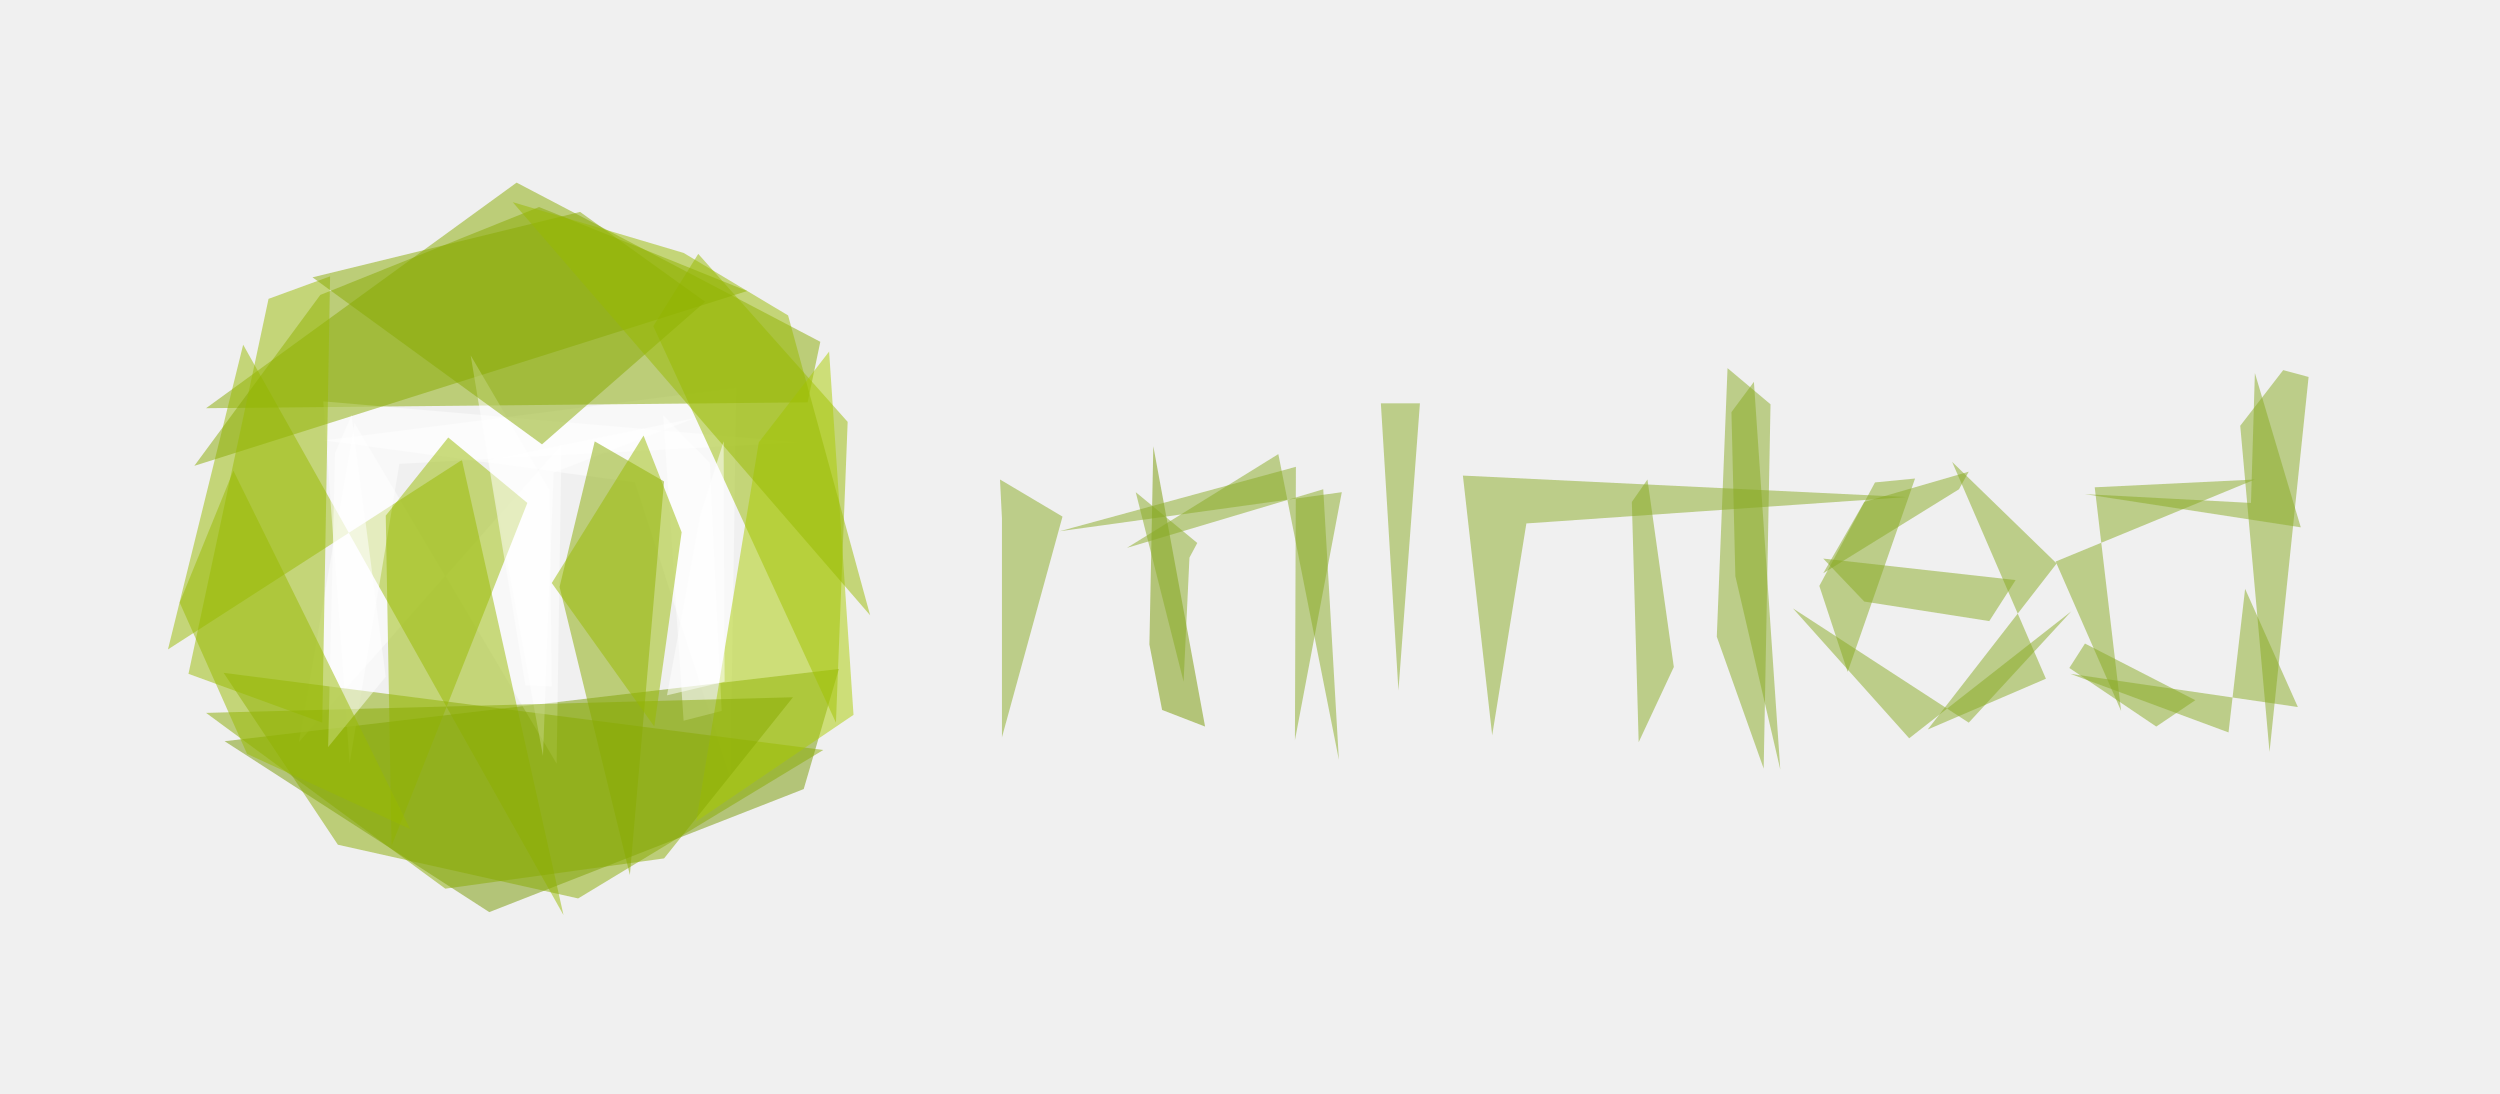
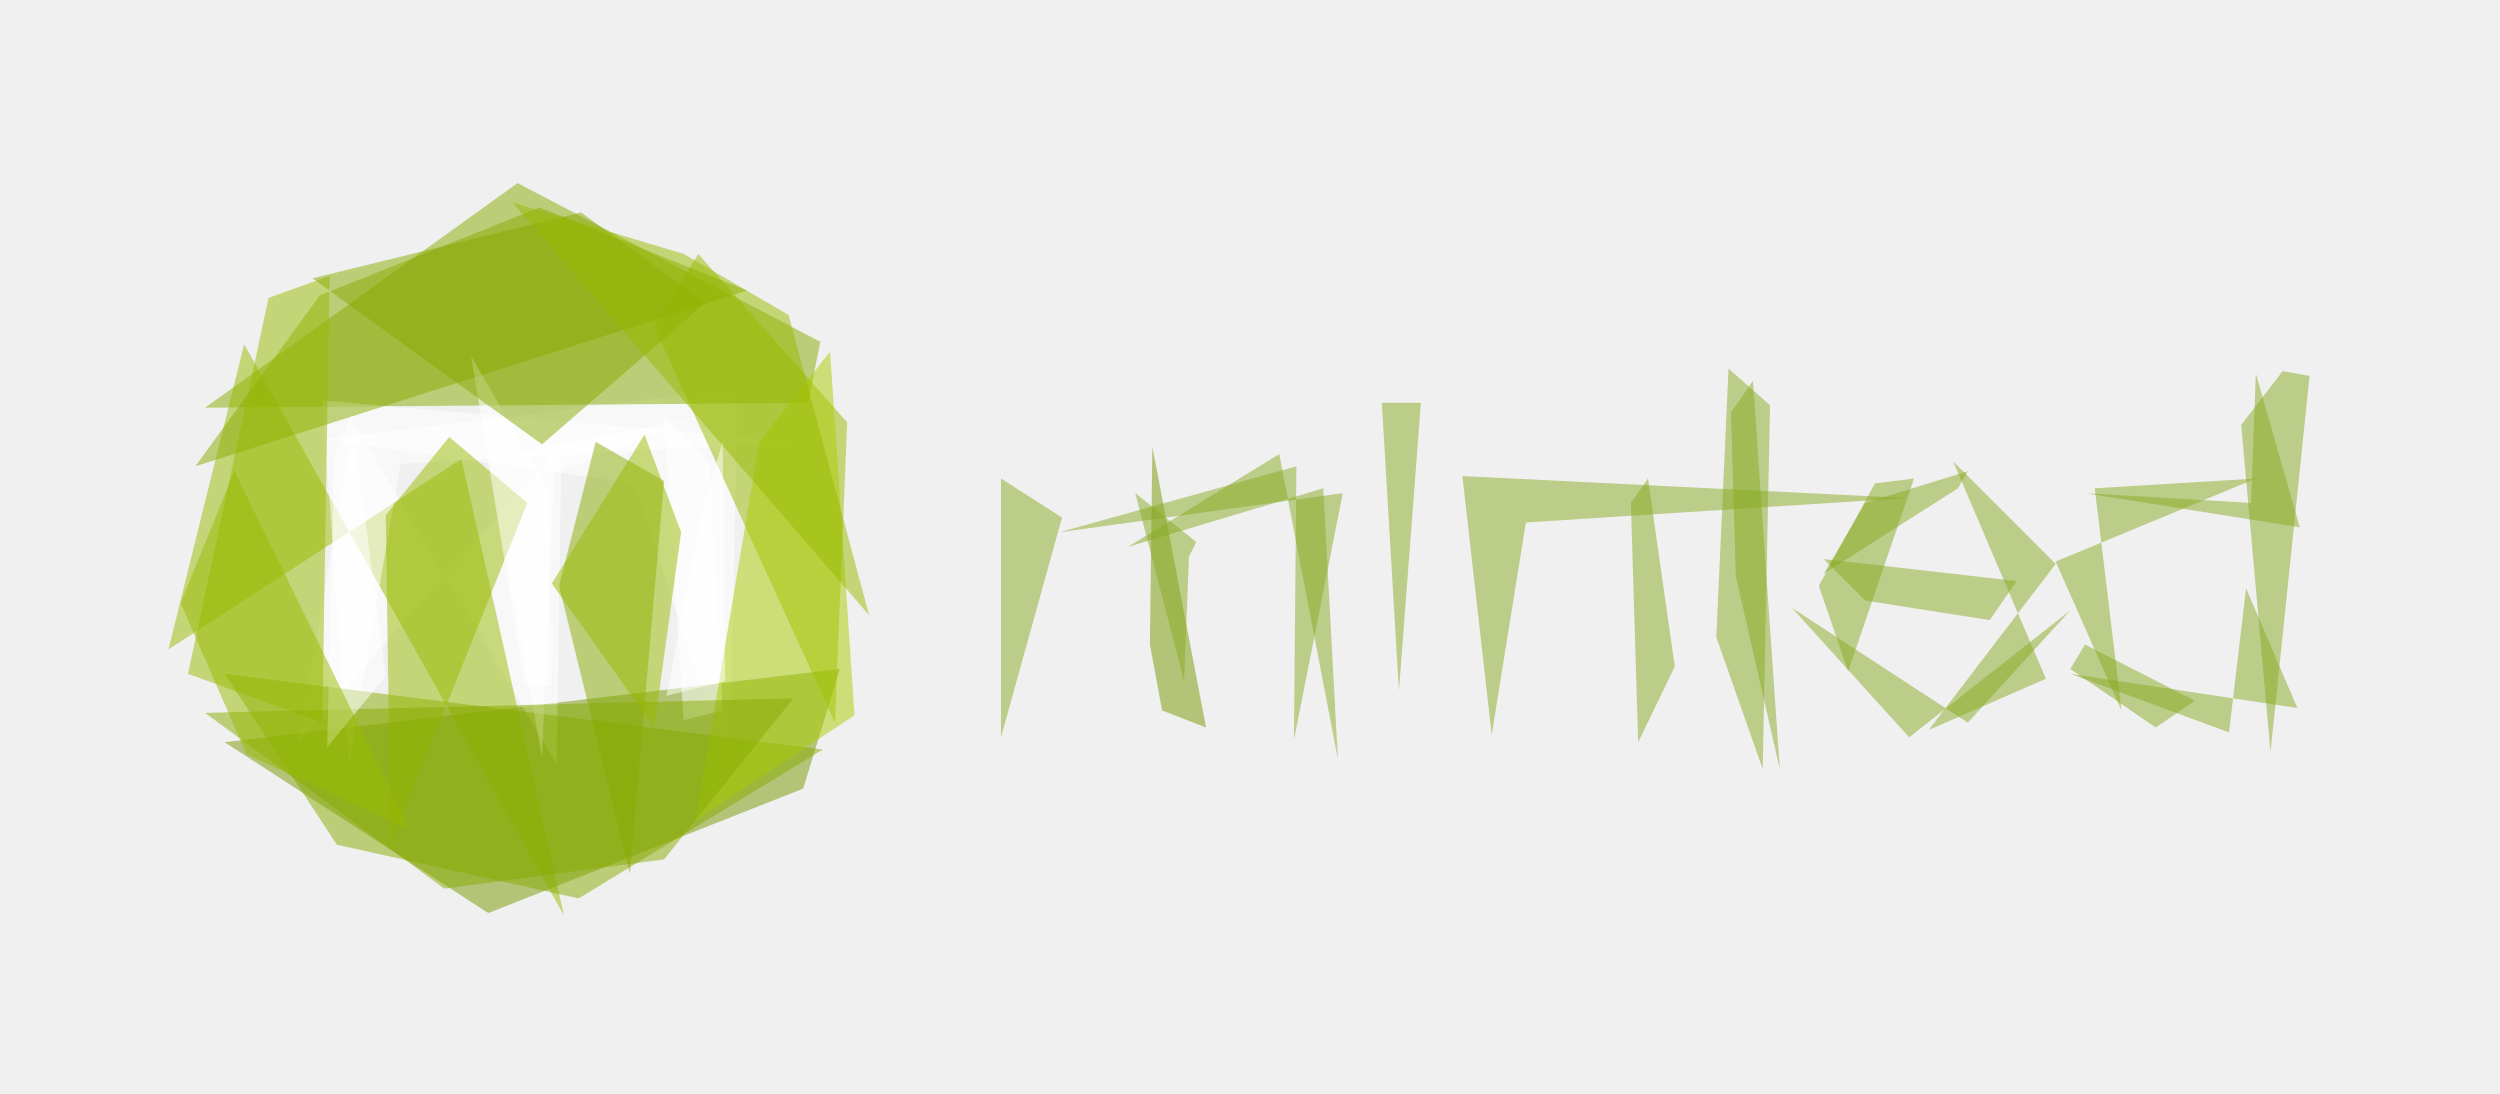
<svg xmlns="http://www.w3.org/2000/svg" version="1.1" viewBox="0 0 1024 448" width="1024" height="448">
  <g fill-opacity=".5">
-     <path fill="#FFF" d="M260 197.6l-127.6-17.2 169.2-21.6-2.4 160" />
-     <path fill="#790" d="M200.4 373.6L92 303.6 343.6 274l-14.4 49.2" />
-     <path fill="#8A0" d="M330.8 164.8L336 140 211.6 74.8 84.4 167.2" />
-     <path fill="#FFF" d="M122.4 304L230 182l-2 130.8-82.8-139.6" />
-     <path fill="#8A2" d="M935.2 151.6l-17.6 22.8 12 133.6 16-153.6" />
-     <path fill="#9B0" d="M189.2 188.4l41.6 186.4L99.6 141.2 68.8 266" />
-     <path fill="#FFF" d="M132.4 164.4L328 181.2 163.6 190l-20.4 122.8" />
-     <path fill="#8A2" d="M703.2 260.8l4.4-110 17.6 14.8-2.8 149.2" />
-     <path fill="#9B0" d="M267.6 133.6L286 104l61.2 68.8-4.8 123.2" />
-     <path fill="#8A2" d="M611.2 301.2l14-86.8 155.6-10.8-181.6-8.8" />
-     <path fill="#8A0" d="M138.4 346l98.4 22 100.4-60.8-245.6-31.6M306 119.2l-85.2-34.4-89.6 36-51.6 70" />
-     <path fill="#FFF" d="M200 188.4l22.4 121.2 4.4-116 58-22.4" />
-     <path fill="#790" d="M476 290.8l-5.2-26.8 1.6-81.2 21.2 114.8" />
-     <path fill="#8A2" d="M868.8 291.2L858 199.6l65.6-3.2L842 230" />
-     <path fill="#8A0" d="M229.2 240.4l28.8 118 14-161.2-28.4-16.4" />
-     <path fill="#FFF" d="M280 295.2L271.6 170l19.2 19.6 4.8 101.6" />
-     <path fill="#8A2" d="M461.6 224.4l80.4-24 6.4 110.8L523.6 186M848 276l64.8 24 6.8-58.8 21.6 48.4M838 278l-38.4-88.8 42.8 41.6-52.8 68M784.4 196l-27.6 79.2-11.6-35.2 22.8-42.4" />
-     <path fill="#9B0" d="M110 122.4l25.2-9.2L132 296l-54.8-20m80.8-64.8l25.6-32L216 206l-55.6 140.4" />
-     <path fill="#AC0" d="M310.8 181.2l28.8-37.2 10 148.8-64.4 43.6" />
-     <path fill="#8A0" d="M84.4 292l98 72 89.6-12.4 52.8-66" />
-     <path fill="#8A2" d="M782 302.4l66.4-52-42 45.6-72-46.8" />
-     <path fill="#FFF" d="M215.2 280.8l10.8.4-.8-80.4-32.4-55.2" />
-     <path fill="#8A0" d="M128 113.6l94 68.4 66.8-58.4-51.2-36.8" />
-     <path fill="#9B0" d="M263.6 178.4L226 238.8l42 58.8 11.2-79.6" />
-     <path fill="#FFF" d="M144 170l-6.8 15.6-2.8 120.4 23.6-28.8" />
-     <path fill="#8A2" d="M814.8 254.4l-51.2-8-16.8-17.6 78.8 8.8m-294.8-46.4l-.4 112 19.2-101.6-115.6 16m508.4-1.6L854 202.4l68 3.6 1.6-53.2m-40.4 144.8l16-10.8-45.2-23.2-6.4 10" />
-     <path fill="#9B0" d="M101.2 308.8l-27.6-62 22-54L168 339.6M356.4 252L210 82.8l70 20.8 42.8 25.6" />
-     <path fill="#8A2" d="M465.2 201.6l19.6 77.6 2.4-50.8 3.2-6m316-29.2l-42.8 12.4-16.8 29.2 55.6-34.4M710.8 236l-1.6-67.2 9.2-12.4 10.8 158.8" />
-     <path fill="#FFF" d="M273.2 284.8l13.6-74 9.6-30 .4 98.4" />
-     <path fill="#8A2" d="M668.4 205.6l6.4-9.2 10.8 76.8-14.4 30.8M409.6 196.4l25.6 15.2-24.8 90.4v-89.6" />
-     <path fill="#8A2" d="M572.8 282.8l8.8-117.6H722 565.6" />
+     <path fill="#FFF" d="M260 198l-128-18 170-21-3 160" />
+     <path fill="#790" d="M200 374L92 304l252-30-15 49" />
+     <path fill="#8A0" d="M331 165l5-25-124-65-128 92" />
+     <path fill="#FFF" d="M122 304l108-122-2 131-83-140" />
+     <path fill="#8A2" d="M935 152l-17 22 12 134 16-154" />
+     <path fill="#9B0" d="M189 188l42 187-131-234-31 125" />
+     <path fill="#FFF" d="M132 164l196 17-164 9-21 123" />
+     <path fill="#8A2" d="M703 261l5-110 17 15-3 149" />
+     <path fill="#9B0" d="M268 134l18-30 61 69-5 123" />
+     <path fill="#8A2" d="M611 301l14-87 156-10-182-9" />
+     <path fill="#8A0" d="M138 346l99 22 100-61-245-31m214-157l-85-34-90 36-51 70" />
+     <path fill="#FFF" d="M200 188l22 122 5-116 58-23" />
+     <path fill="#790" d="M476 291l-5-27 1-81 22 115" />
+     <path fill="#8A2" d="M869 291l-11-91 66-4-82 34" />
+     <path fill="#8A0" d="M229 240l29 118 14-161-28-16" />
+     <path fill="#FFF" d="M280 295l-8-125 19 20 5 101" />
+     <path fill="#8A2" d="M462 224l80-24 6 111-24-125m324 90l65 24 7-59 21 49m-103-12l-38-89 42 42-52 68m-6-103l-27 79-12-35 23-42" />
+     <path fill="#9B0" d="M110 122l25-9-3 183-55-20m81-65l26-32 32 27-56 140" />
+     <path fill="#AC0" d="M311 181l29-37 10 149-65 43" />
+     <path fill="#8A0" d="M84 292l98 72 90-12 53-66" />
+     <path fill="#8A2" d="M782 302l66-52-42 46-72-47" />
+     <path fill="#FFF" d="M215 281h11l-1-80-32-55" />
+     <path fill="#8A0" d="M128 114l94 68 67-58-51-37" />
+     <path fill="#9B0" d="M264 178l-38 61 42 59 11-80" />
+     <path fill="#FFF" d="M144 170l-7 16-3 120 24-29" />
+     <path fill="#8A2" d="M815 254l-51-8-17-17 79 9m-295-47l-1 112 20-101-116 16m508-2l-88-14 68 4 2-53m-41 145l16-11-45-23-6 10" />
+     <path fill="#9B0" d="M101 309l-27-62 22-54 72 147m188-88L210 83l70 21 43 25" />
+     <path fill="#8A2" d="M465 202l20 77 2-51 3-6m316-29l-42 13-17 29 55-35m-91 36l-2-67 9-13 11 159" />
+     <path fill="#FFF" d="M273 285l14-74 9-30 1 98" />
+     <path fill="#8A2" d="M668 206l7-10 11 77-15 31M410 196l25 16-25 90v-90" />
+     <path fill="#8A2" d="M573 283l9-118h140-156" />
  </g>
</svg>
